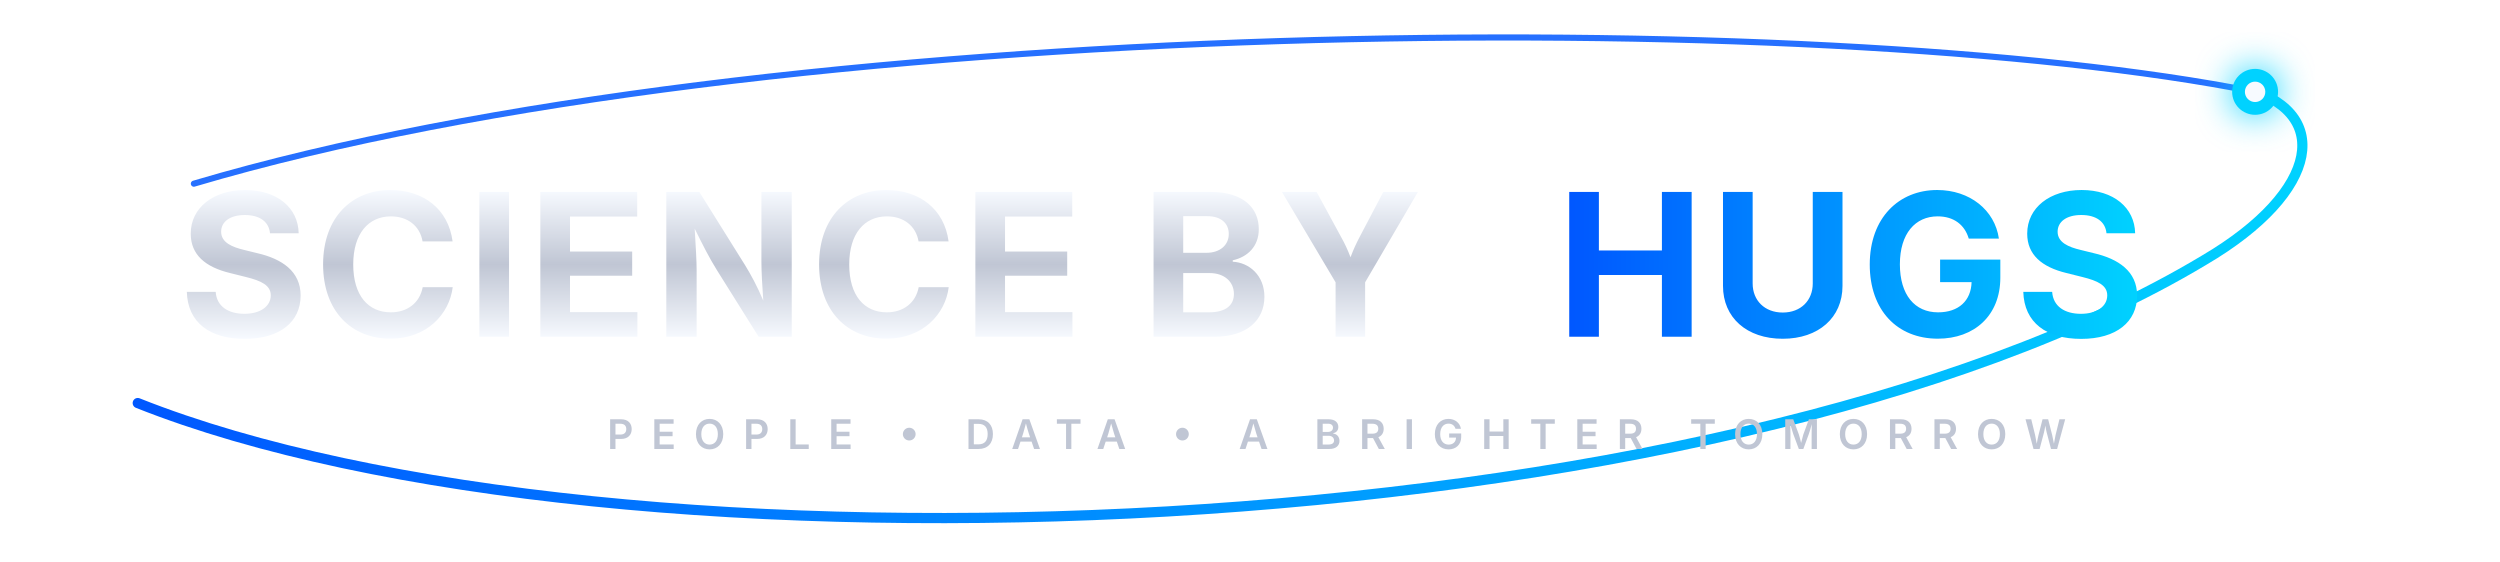
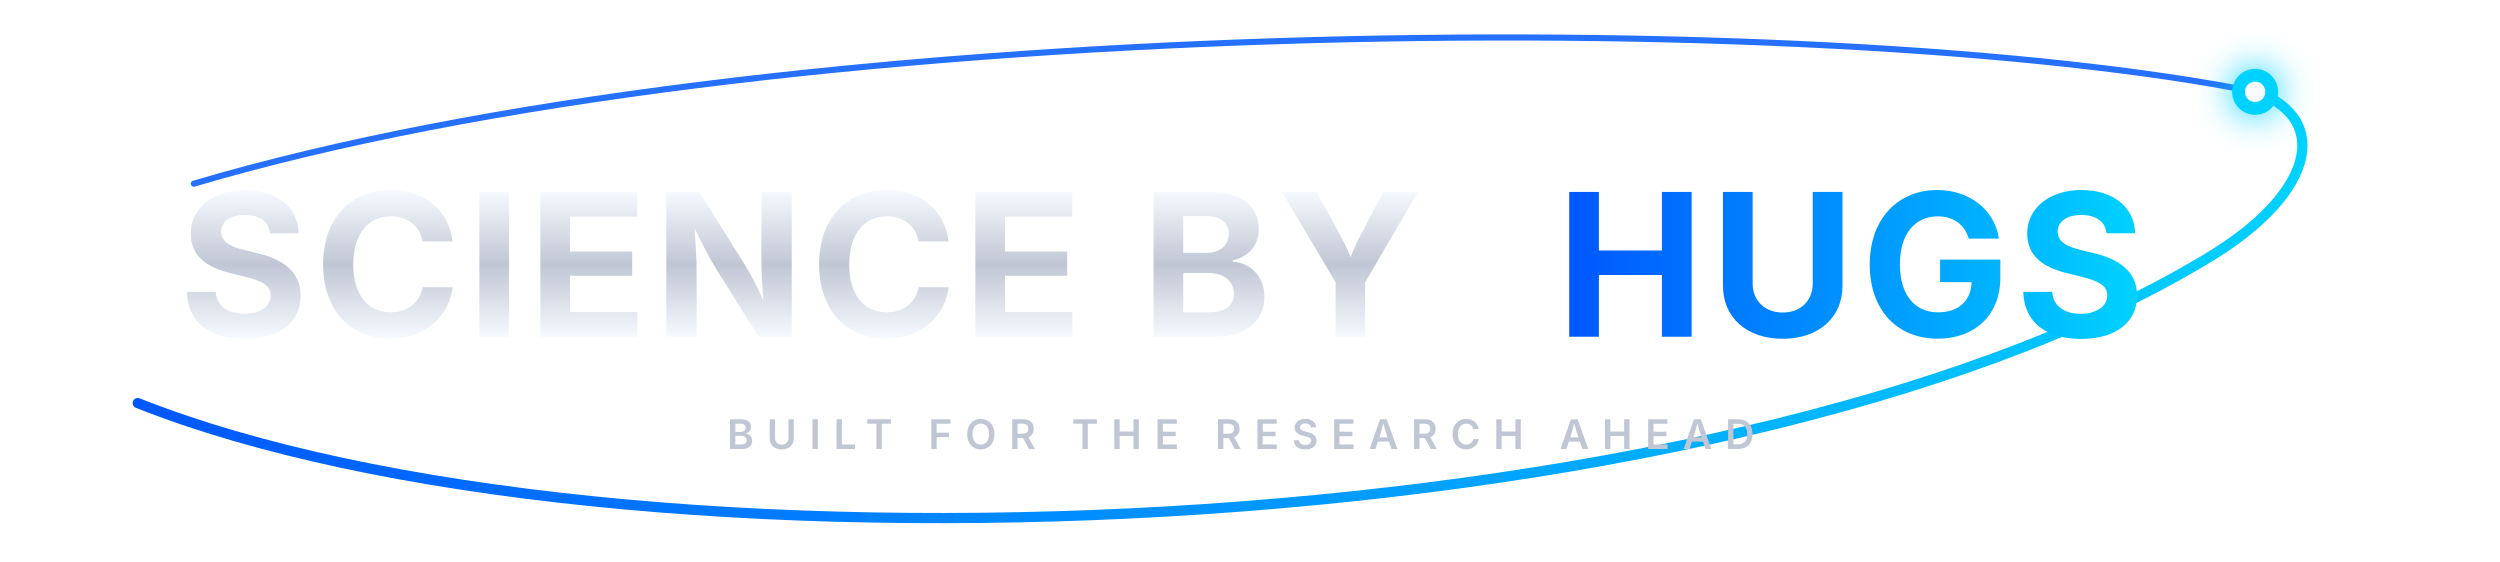
<svg xmlns="http://www.w3.org/2000/svg" viewBox="0 0 980 220" role="img" aria-labelledby="t d">
  <defs>
    <linearGradient id="silver" x1="0" x2="0" y1="0" y2="1">
      <stop offset="0" stop-color="#F7FAFF" />
      <stop offset=".5" stop-color="#C0C6D4" />
      <stop offset="1" stop-color="#F7FAFF" />
    </linearGradient>
    <linearGradient id="blue" x1="0" x2="1">
      <stop stop-color="#0057FF" />
      <stop offset="1" stop-color="#00D2FF" />
    </linearGradient>
    <filter id="g" x="-80%" y="-80%" width="260%" height="260%">
      <feGaussianBlur stdDeviation="7" result="b" />
      <feMerge>
        <feMergeNode in="b" />
        <feMergeNode in="SourceGraphic" />
      </feMerge>
    </filter>
  </defs>
  <path d="M54 158 C240 232, 674 216, 864 102 C910 75, 915 43, 878 34" fill="none" stroke="url(#blue)" stroke-width="4" stroke-linecap="round" />
  <path d="M76 72 C302 5, 714 2, 884 36" fill="none" stroke="#0057FF" stroke-width="2.4" opacity=".85" stroke-linecap="round" />
  <circle cx="884" cy="36" r="9" fill="#00D2FF" filter="url(#g)" />
  <circle cx="884" cy="36" r="4" fill="#F7FAFF" />
  <text x="70" y="132" fill="url(#silver)" font-family="Space Grotesk, Inter, Arial, sans-serif" font-size="78" font-weight="700" letter-spacing="2">SCIENCE BY </text>
  <text x="610" y="132" fill="url(#blue)" font-family="Space Grotesk, Inter, Arial, sans-serif" font-size="78" font-weight="700" letter-spacing="2">HUGS</text>
-   <text x="238" y="176" fill="#C0C6D4" font-family="Inter, Arial, sans-serif" font-size="16" font-weight="600" letter-spacing="7">PEOPLE • DATA • A BRIGHTER TOMORROW</text>
+   <text x="285" y="176" fill="#C0C6D4" font-family="Inter, Arial, sans-serif" font-size="16" font-weight="600" letter-spacing="5">BUILT FOR THE RESEARCH AHEAD</text>
</svg>
